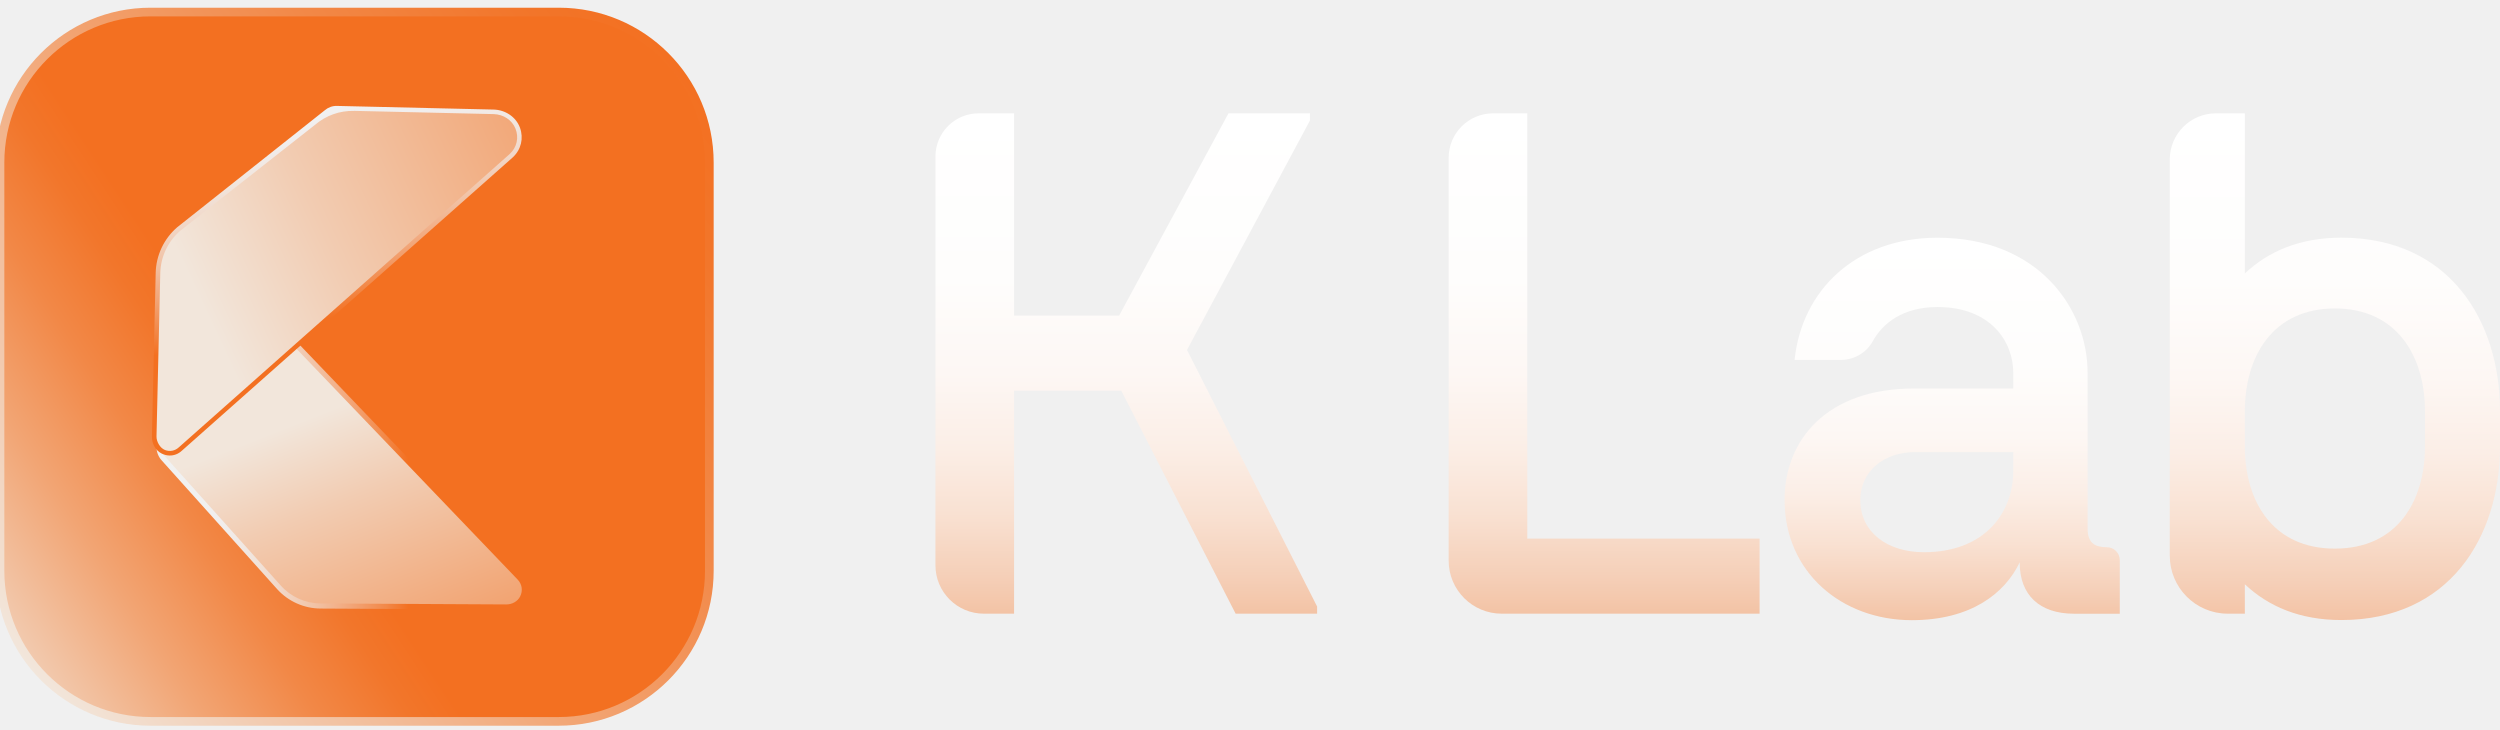
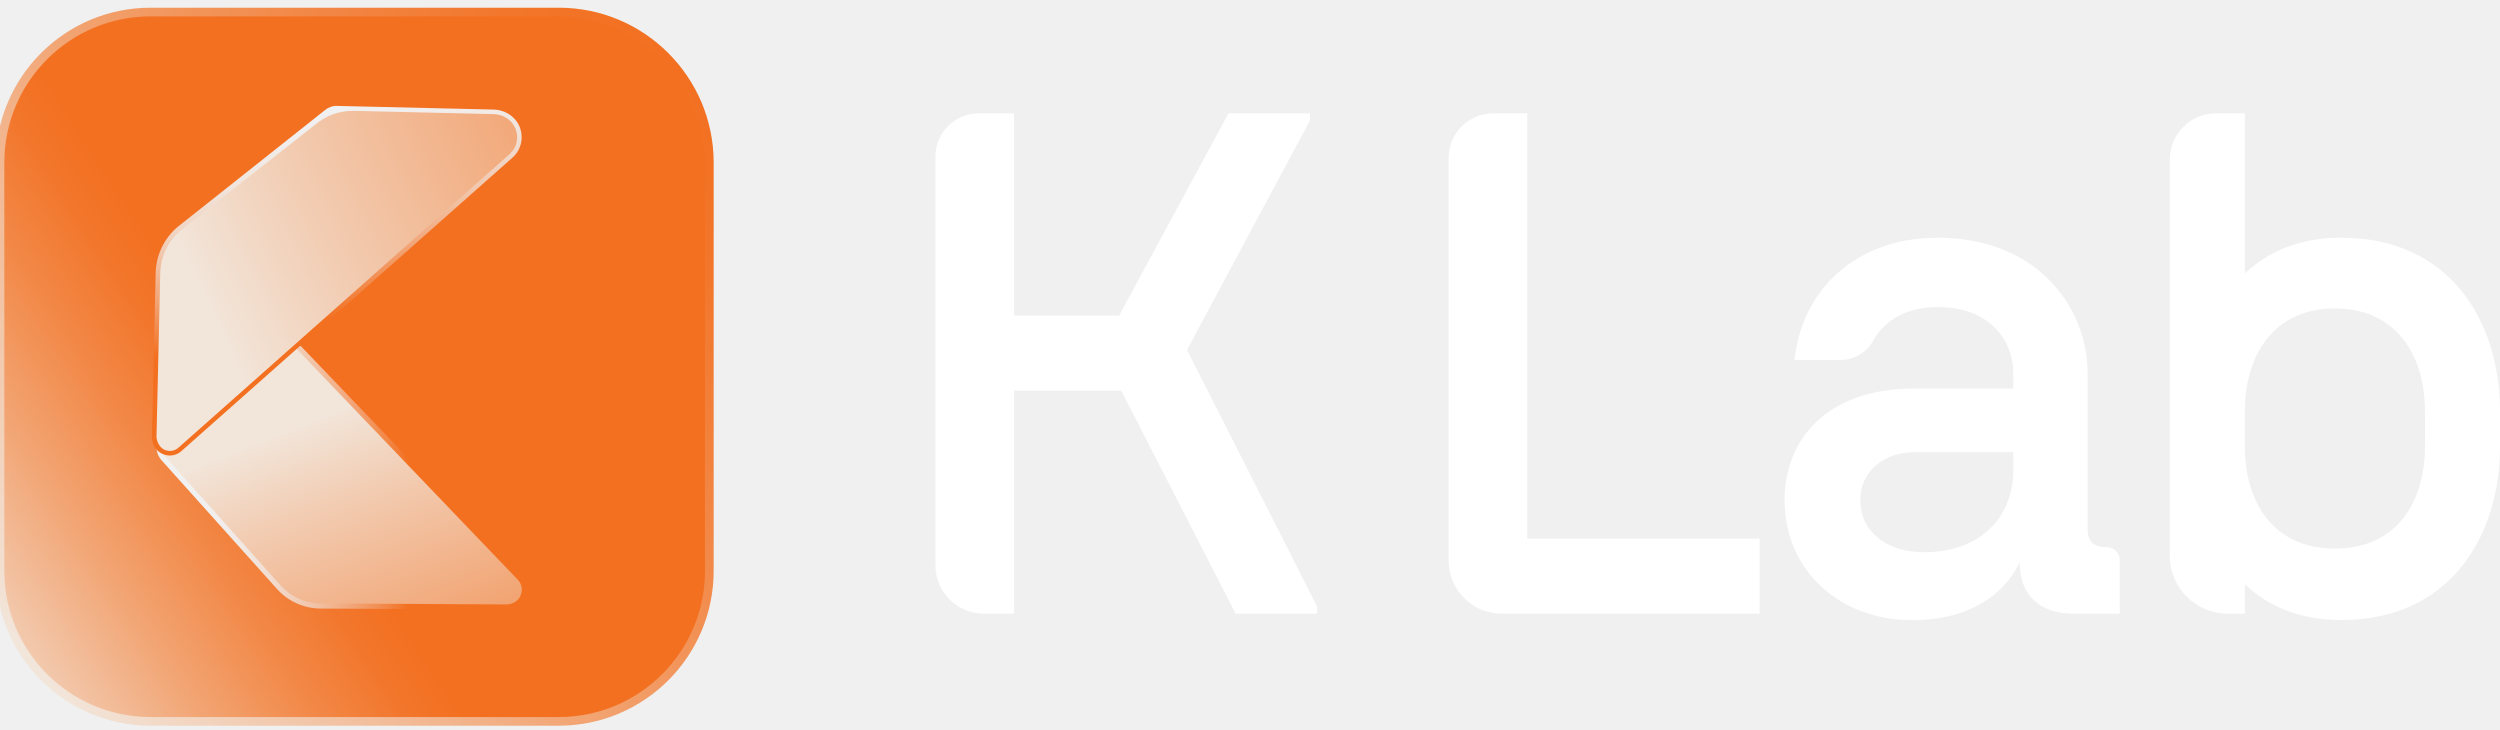
- <svg xmlns="http://www.w3.org/2000/svg" xmlns:xlink="http://www.w3.org/1999/xlink" id="Layer_1" data-name="Layer 1" viewBox="163.66 161 576.81 168" width="360" height="105">
+ <svg xmlns="http://www.w3.org/2000/svg" id="Layer_1" data-name="Layer 1" viewBox="163.66 161 576.81 168" width="360" height="105">
  <defs>
    <linearGradient id="Degradado_sin_nombre" data-name="Degradado sin nombre" x1="147.75" y1="180.65" x2="225.96" y2="231.75" gradientTransform="translate(0 490) scale(1 -1)" gradientUnits="userSpaceOnUse">
      <stop offset="0" stop-color="#f2e6db" />
      <stop offset=".17" stop-color="#f2ccb2" />
      <stop offset=".46" stop-color="#f2a574" />
      <stop offset=".7" stop-color="#f28847" />
      <stop offset=".89" stop-color="#f2762b" />
      <stop offset="1" stop-color="#f37021" />
    </linearGradient>
    <linearGradient id="Degradado_sin_nombre_2" data-name="Degradado sin nombre 2" x1="164.44" y1="183.06" x2="326.54" y2="305.96" gradientTransform="translate(0 490) scale(1 -1)" gradientUnits="userSpaceOnUse">
      <stop offset="0" stop-color="#f2e6db" />
      <stop offset=".17" stop-color="#f2ccb2" />
      <stop offset=".46" stop-color="#f2a574" />
      <stop offset=".7" stop-color="#f28847" />
      <stop offset=".89" stop-color="#f2762b" />
      <stop offset="1" stop-color="#f37021" />
    </linearGradient>
    <linearGradient id="Degradado_sin_nombre_3" data-name="Degradado sin nombre 3" x1="233.62" y1="232.08" x2="277.76" y2="119.8" gradientTransform="translate(0 490) scale(1 -1)" gradientUnits="userSpaceOnUse">
      <stop offset="0" stop-color="#f2e6db" />
      <stop offset=".17" stop-color="#f2ccb2" />
      <stop offset=".46" stop-color="#f2a574" />
      <stop offset=".7" stop-color="#f28847" />
      <stop offset=".89" stop-color="#f2762b" />
      <stop offset="1" stop-color="#f37021" />
    </linearGradient>
    <linearGradient id="Degradado_sin_nombre_4" data-name="Degradado sin nombre 4" x1="199.77" y1="230.91" x2="285.22" y2="230.91" gradientTransform="translate(0 490) scale(1 -1)" gradientUnits="userSpaceOnUse">
      <stop offset=".11" stop-color="#f1f1f1" />
      <stop offset=".18" stop-color="#f1edec" />
      <stop offset=".26" stop-color="#f1e5dd" />
      <stop offset=".34" stop-color="#f1d6c6" />
      <stop offset=".43" stop-color="#f1c2a5" />
      <stop offset=".52" stop-color="#f2a77b" />
      <stop offset=".62" stop-color="#f28848" />
      <stop offset=".68" stop-color="#f37021" />
    </linearGradient>
    <linearGradient id="Degradado_sin_nombre_5" data-name="Degradado sin nombre 5" x1="210.34" y1="258.56" x2="383.8" y2="339.09" gradientTransform="translate(0 490) scale(1 -1)" gradientUnits="userSpaceOnUse">
      <stop offset="0" stop-color="#f2e6db" />
      <stop offset=".17" stop-color="#f2ccb2" />
      <stop offset=".46" stop-color="#f2a574" />
      <stop offset=".7" stop-color="#f28847" />
      <stop offset=".89" stop-color="#f2762b" />
      <stop offset="1" stop-color="#f37021" />
    </linearGradient>
    <linearGradient id="Degradado_sin_nombre_6" data-name="Degradado sin nombre 6" x1="228.26" y1="324.73" x2="244.22" y2="249.55" gradientTransform="translate(0 490) scale(1 -1)" gradientUnits="userSpaceOnUse">
      <stop offset=".3" stop-color="#f1f1f1" />
      <stop offset=".37" stop-color="#f1edec" />
      <stop offset=".46" stop-color="#f1e5dd" />
      <stop offset=".55" stop-color="#f1d6c6" />
      <stop offset=".64" stop-color="#f1c2a5" />
      <stop offset=".74" stop-color="#f2a77b" />
      <stop offset=".84" stop-color="#f28848" />
      <stop offset=".91" stop-color="#f37021" />
    </linearGradient>
-     <linearGradient id="linear-gradient" x1="423.52" y1="187.03" x2="423.52" y2="302.47" gradientUnits="userSpaceOnUse">
-       <stop offset="0" stop-color="#fff" />
-       <stop offset=".33" stop-color="#fefdfc" />
-       <stop offset=".52" stop-color="#fdf7f4" />
-       <stop offset=".67" stop-color="#fbeee6" />
-       <stop offset=".8" stop-color="#f9e1d2" />
-       <stop offset=".92" stop-color="#f5d0b9" />
-       <stop offset="1" stop-color="#f3c3a5" />
-     </linearGradient>
-     <linearGradient id="linear-gradient-2" x1="533.77" x2="533.77" xlink:href="#linear-gradient" />
-     <linearGradient id="linear-gradient-3" x1="614.07" y1="215.73" x2="614.07" y2="303.97" xlink:href="#linear-gradient" />
-     <linearGradient id="linear-gradient-4" x1="702.37" x2="702.37" y2="303.94" xlink:href="#linear-gradient" />
  </defs>
  <g id="content">
    <g>
      <rect x="163.66" y="163.66" width="163.66" height="163.66" rx="34.74" ry="34.74" fill="url(#Degradado_sin_nombre)" />
      <rect x="163.66" y="163.66" width="163.66" height="163.66" rx="34.74" ry="34.74" fill="none" stroke="url(#Degradado_sin_nombre_2)" stroke-miterlimit="10" stroke-width="2" />
      <g>
        <path d="M211.68,219.25l71.83,74.95c2.43,2.54.62,6.75-2.89,6.73l-43-.23c-3.67-.02-7.16-1.59-9.61-4.32l-26.64-29.7c-.66-.74-1.02-1.69-1.02-2.68l.22-40.32c.03-5.8,7.1-8.62,11.11-4.43Z" fill="url(#Degradado_sin_nombre_3)" />
        <path d="M285.22,296.96c0,.58-.12,1.16-.35,1.73-.73,1.78-2.57,2.84-4.49,2.83l-42.76-.23c-3.83-.02-7.48-1.66-10.04-4.51l-26.64-29.7c-.76-.85-1.17-1.94-1.17-3.07l.21-40.03c.02-3.04,1.83-5.87,4.68-6.89,2.65-.95,5.48-.28,7.44,1.76l71.83,74.95c.85.88,1.29,2,1.28,3.15h0ZM200.94,264.01c0,.84.3,1.66.87,2.28l26.64,29.7c2.34,2.61,5.67,4.11,9.18,4.12l42.85.23c1.32,0,2.59-.67,3.19-1.84.67-1.32.44-2.84-.57-3.89l-71.83-74.95c-1.67-1.74-4.09-2.28-6.34-1.42-2.31.89-3.76,3.22-3.77,5.7l-.21,40.07h0Z" fill="url(#Degradado_sin_nombre_4)" />
        <path d="M281.63,196.76l-76.36,67.69c-2.33,2.15-6.1.45-6.03-2.72l.88-37.9c.09-3.9,1.83-7.59,4.78-10.14l31.07-24.42c2.6-2.25,5.94-3.45,9.38-3.37l32.46.75c5.24.12,7.67,6.55,3.82,10.11h0Z" fill="url(#Degradado_sin_nombre_5)" />
        <path d="M202.75,265.98c-.59-.01-1.19-.16-1.76-.44-1.48-.73-2.32-2.34-2.28-3.99l.87-37.7c.09-4.05,1.9-7.88,4.96-10.53l34.06-27c.78-.67,1.77-1.03,2.79-1l36.14.84c2.69.06,5.18,1.67,6.1,4.19.89,2.45.26,5.06-1.66,6.84l-76.36,67.69c-.81.75-1.83,1.13-2.87,1.1h0ZM245.33,186.47c-3.3-.08-6.52,1.08-9.02,3.24l-31.07,24.42c-2.84,2.46-4.51,6-4.6,9.75l-.87,37.68c-.03,1.22.82,2.71,1.96,3.15,1.1.43,2.3.2,3.18-.61l76.36-67.69c1.64-1.52,2.15-3.77,1.32-5.86-.81-2.02-2.85-3.29-5.03-3.34l-32.23-.75h0Z" fill="url(#Degradado_sin_nombre_6)" />
      </g>
    </g>
    <g>
-       <path d="M422.37,251.02h-24.74v51.45h-6.98c-6.16,0-11.16-5-11.16-11.16v-94.31c0-5.51,4.46-9.97,9.97-9.97h8.17v46.67h24.24l25.23-46.67h18.8v1.65l-28.37,52.94,30.02,59.2v1.65h-18.8l-26.39-51.45h.01Z" fill="url(#linear-gradient)" />
-       <path d="M508.16,187.03h7.88v98.12h53.6v17.32h-59.51c-6.75,0-12.23-5.47-12.23-12.23v-92.95c0-5.67,4.6-10.26,10.26-10.26h0Z" fill="url(#linear-gradient-2)" />
-       <path d="M575.4,276.25c0-13.85,9.73-25.73,29.85-25.73h22.92v-3.63c0-7.26-5.28-15.17-17.48-15.17-7.98,0-12.67,3.75-14.95,7.91-1.47,2.68-4.34,4.3-7.39,4.3h-10.64c1.65-16,14.02-28.2,32.98-28.2,23.25,0,34.63,16.33,34.63,31.17v35.95c0,3.3,1.65,4.29,4.45,4.29h0c1.64,0,2.97,1.33,2.97,2.97v12.37h-10.55c-8.08,0-12.53-4.45-12.53-11.71v-.16c-3.46,7.26-11.38,13.36-24.9,13.36-16.16,0-29.35-11.05-29.35-27.71h0ZM607.56,288.29c13.85,0,20.61-8.91,20.61-18.8v-4.29h-22.76c-6.93,0-12.53,4.29-12.53,11.05,0,7.59,6.43,12.04,14.68,12.04h0Z" fill="url(#linear-gradient-3)" />
-       <path d="M681.6,295.71v6.76h-3.94c-7.39,0-13.38-5.99-13.38-13.38v-91.41c0-5.88,4.77-10.65,10.65-10.65h6.67v36.94c5.44-5.11,12.7-8.25,22.26-8.25,24.9,0,36.61,19.13,36.61,40.07v8.08c0,20.94-11.71,40.07-36.61,40.07-9.56,0-16.82-3.13-22.26-8.25v.02ZM702.38,287.46c14.35,0,20.78-10.88,20.78-23.58v-8.08c0-12.7-6.43-23.75-20.78-23.75s-20.78,11.05-20.78,23.75v8.08c0,12.7,6.43,23.58,20.78,23.58Z" fill="url(#linear-gradient-4)" />
+       <path d="M422.37,251.02h-24.74v51.45h-6.98c-6.16,0-11.16-5-11.16-11.16v-94.31c0-5.51,4.46-9.97,9.97-9.97h8.17v46.67h24.24l25.23-46.67h18.8v1.65l-28.37,52.94,30.02,59.2v1.65h-18.8l-26.39-51.45h.01Z" fill="#fff" />
+       <path d="M508.16,187.03h7.88v98.12h53.6v17.32h-59.51c-6.75,0-12.23-5.47-12.23-12.23v-92.95c0-5.67,4.6-10.26,10.26-10.26h0Z" fill="#fff" />
+       <path d="M575.4,276.25c0-13.85,9.73-25.73,29.85-25.73h22.92v-3.63c0-7.26-5.28-15.17-17.48-15.17-7.98,0-12.67,3.75-14.95,7.91-1.47,2.68-4.34,4.3-7.39,4.3h-10.64c1.65-16,14.02-28.2,32.98-28.2,23.25,0,34.63,16.33,34.63,31.17v35.95c0,3.3,1.65,4.29,4.45,4.29h0c1.64,0,2.97,1.33,2.97,2.97v12.37h-10.55c-8.08,0-12.53-4.45-12.53-11.71v-.16c-3.46,7.26-11.38,13.36-24.9,13.36-16.16,0-29.35-11.05-29.35-27.71h0ZM607.56,288.29c13.85,0,20.61-8.91,20.61-18.8v-4.29h-22.76c-6.93,0-12.53,4.29-12.53,11.05,0,7.59,6.43,12.04,14.68,12.04h0Z" fill="#fff" />
+       <path d="M681.6,295.71v6.76h-3.94c-7.39,0-13.38-5.99-13.38-13.38v-91.41c0-5.88,4.77-10.65,10.65-10.65h6.67v36.94c5.44-5.11,12.7-8.25,22.26-8.25,24.9,0,36.61,19.13,36.61,40.07v8.08c0,20.94-11.71,40.07-36.61,40.07-9.56,0-16.82-3.13-22.26-8.25v.02ZM702.38,287.46c14.35,0,20.78-10.88,20.78-23.58v-8.08c0-12.7-6.43-23.75-20.78-23.75s-20.78,11.05-20.78,23.75v8.08c0,12.7,6.43,23.58,20.78,23.58Z" fill="#fff" />
    </g>
  </g>
</svg>
